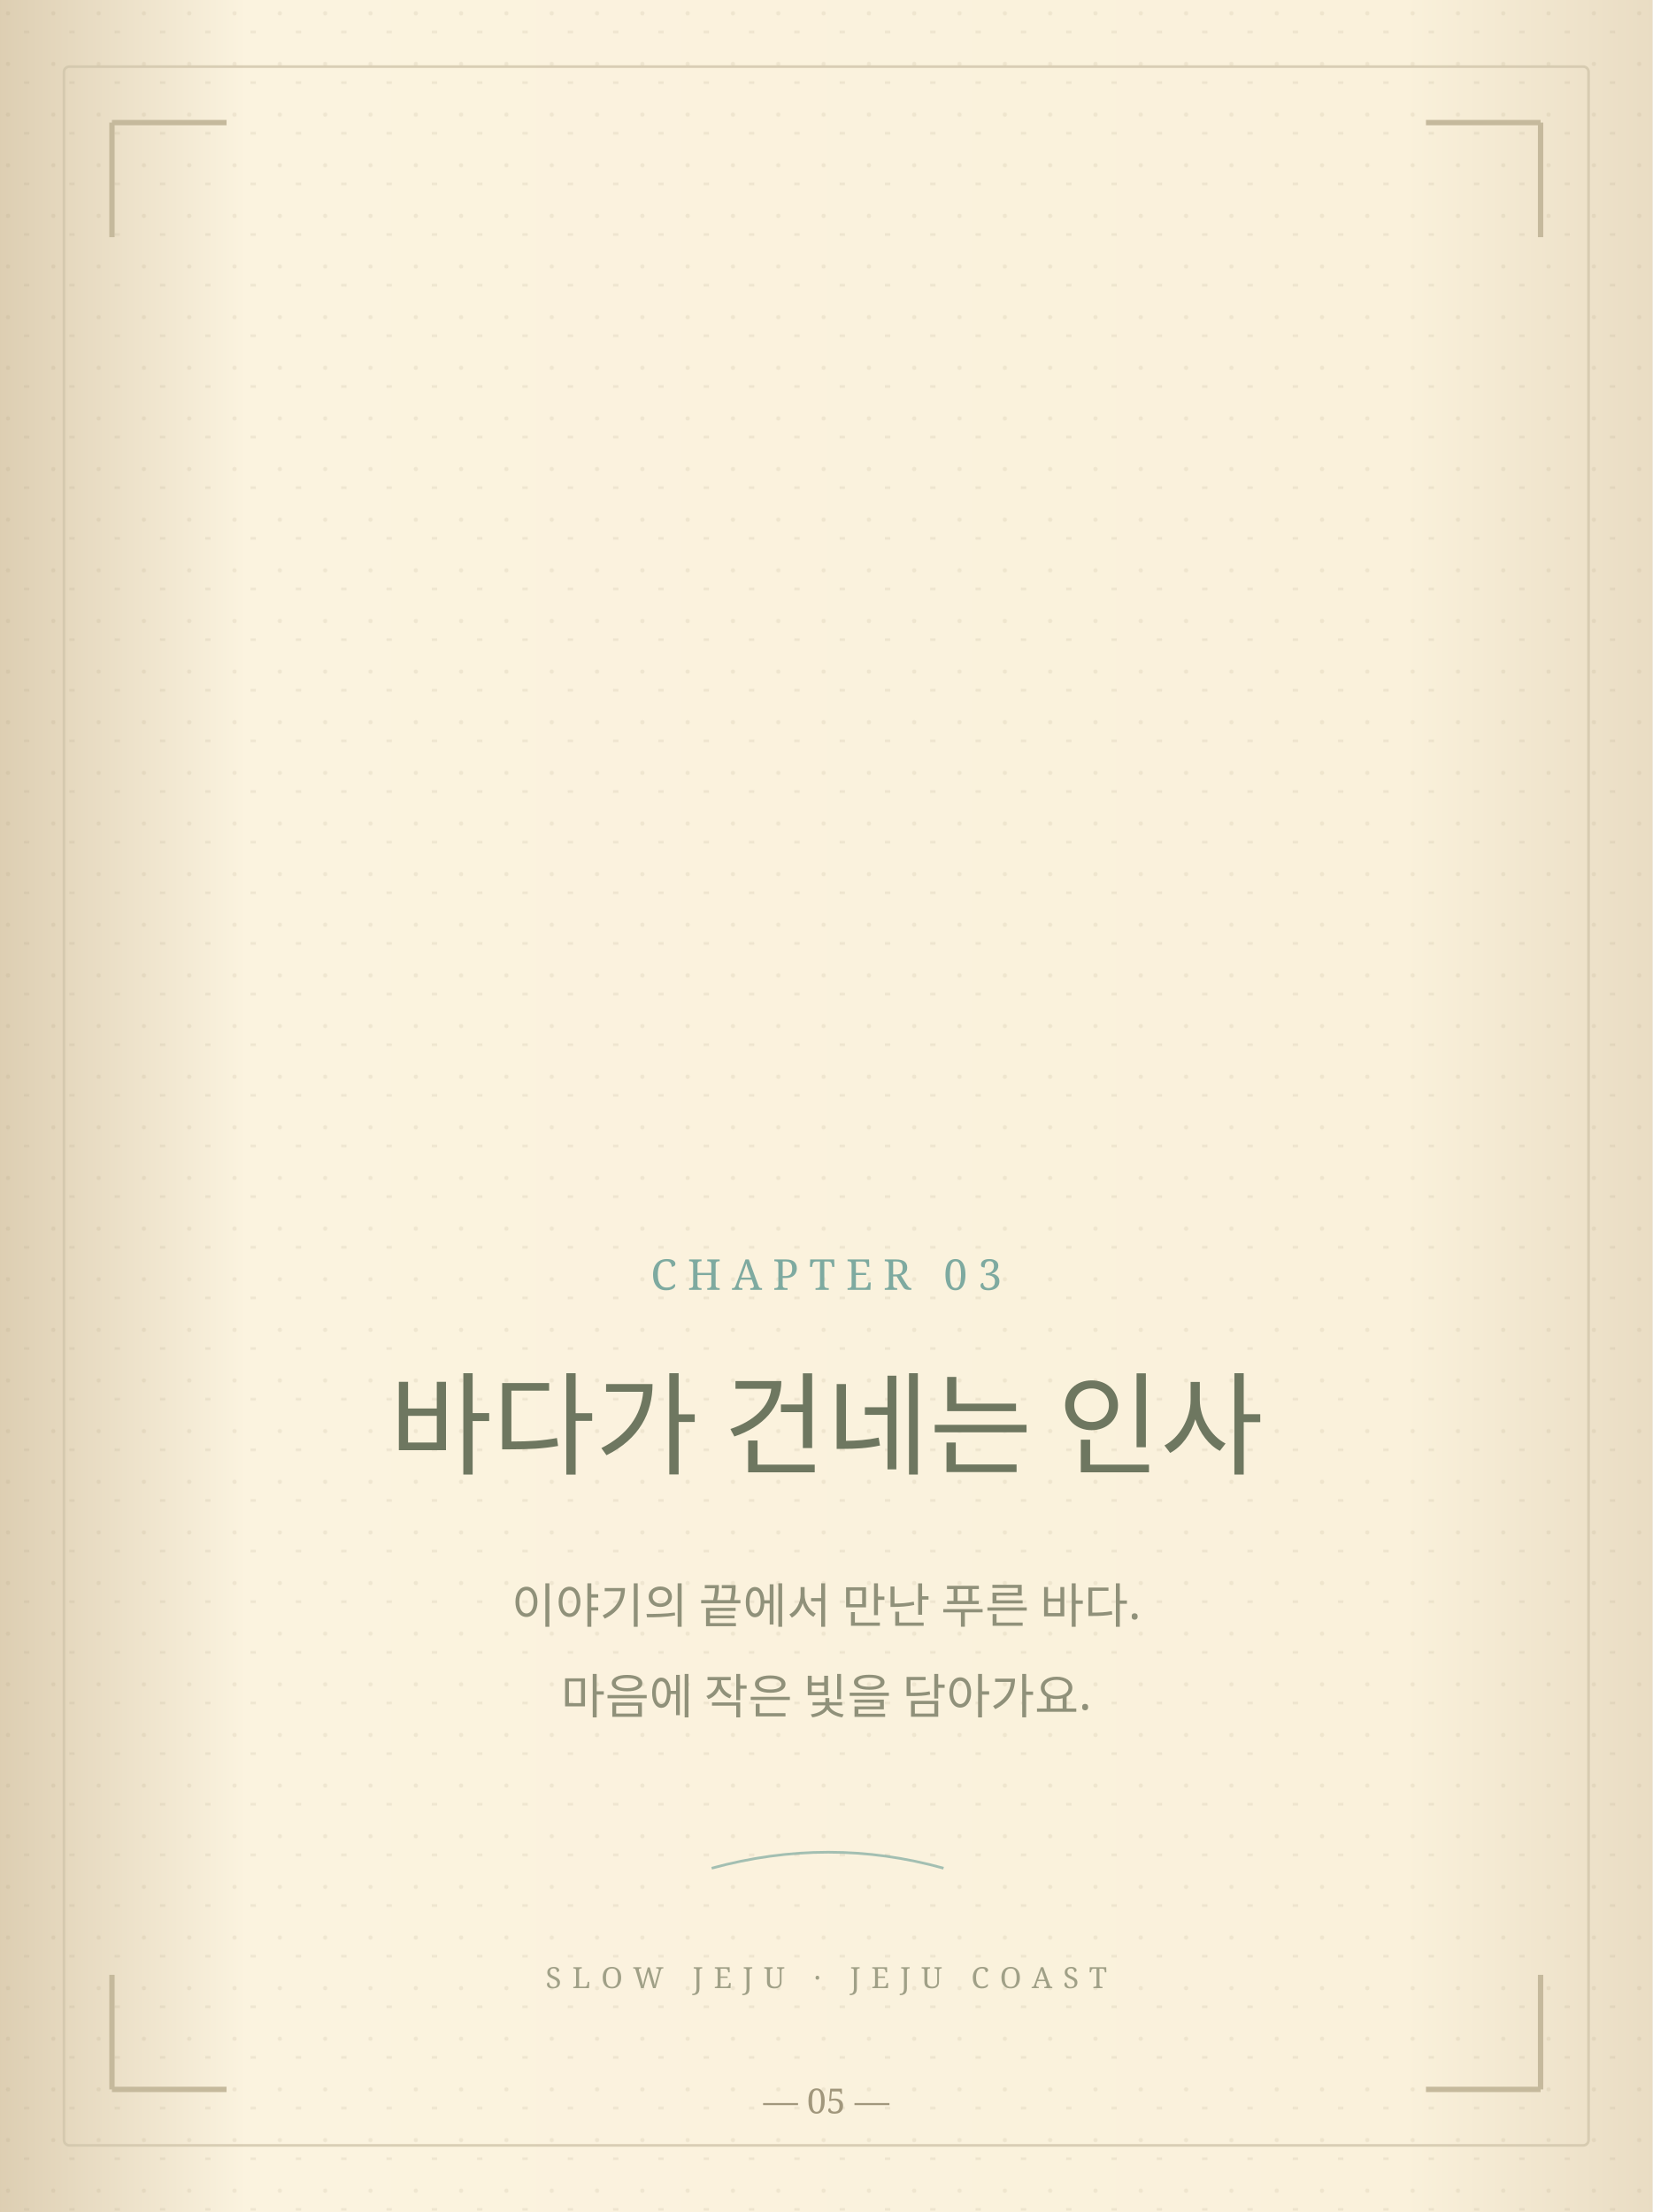
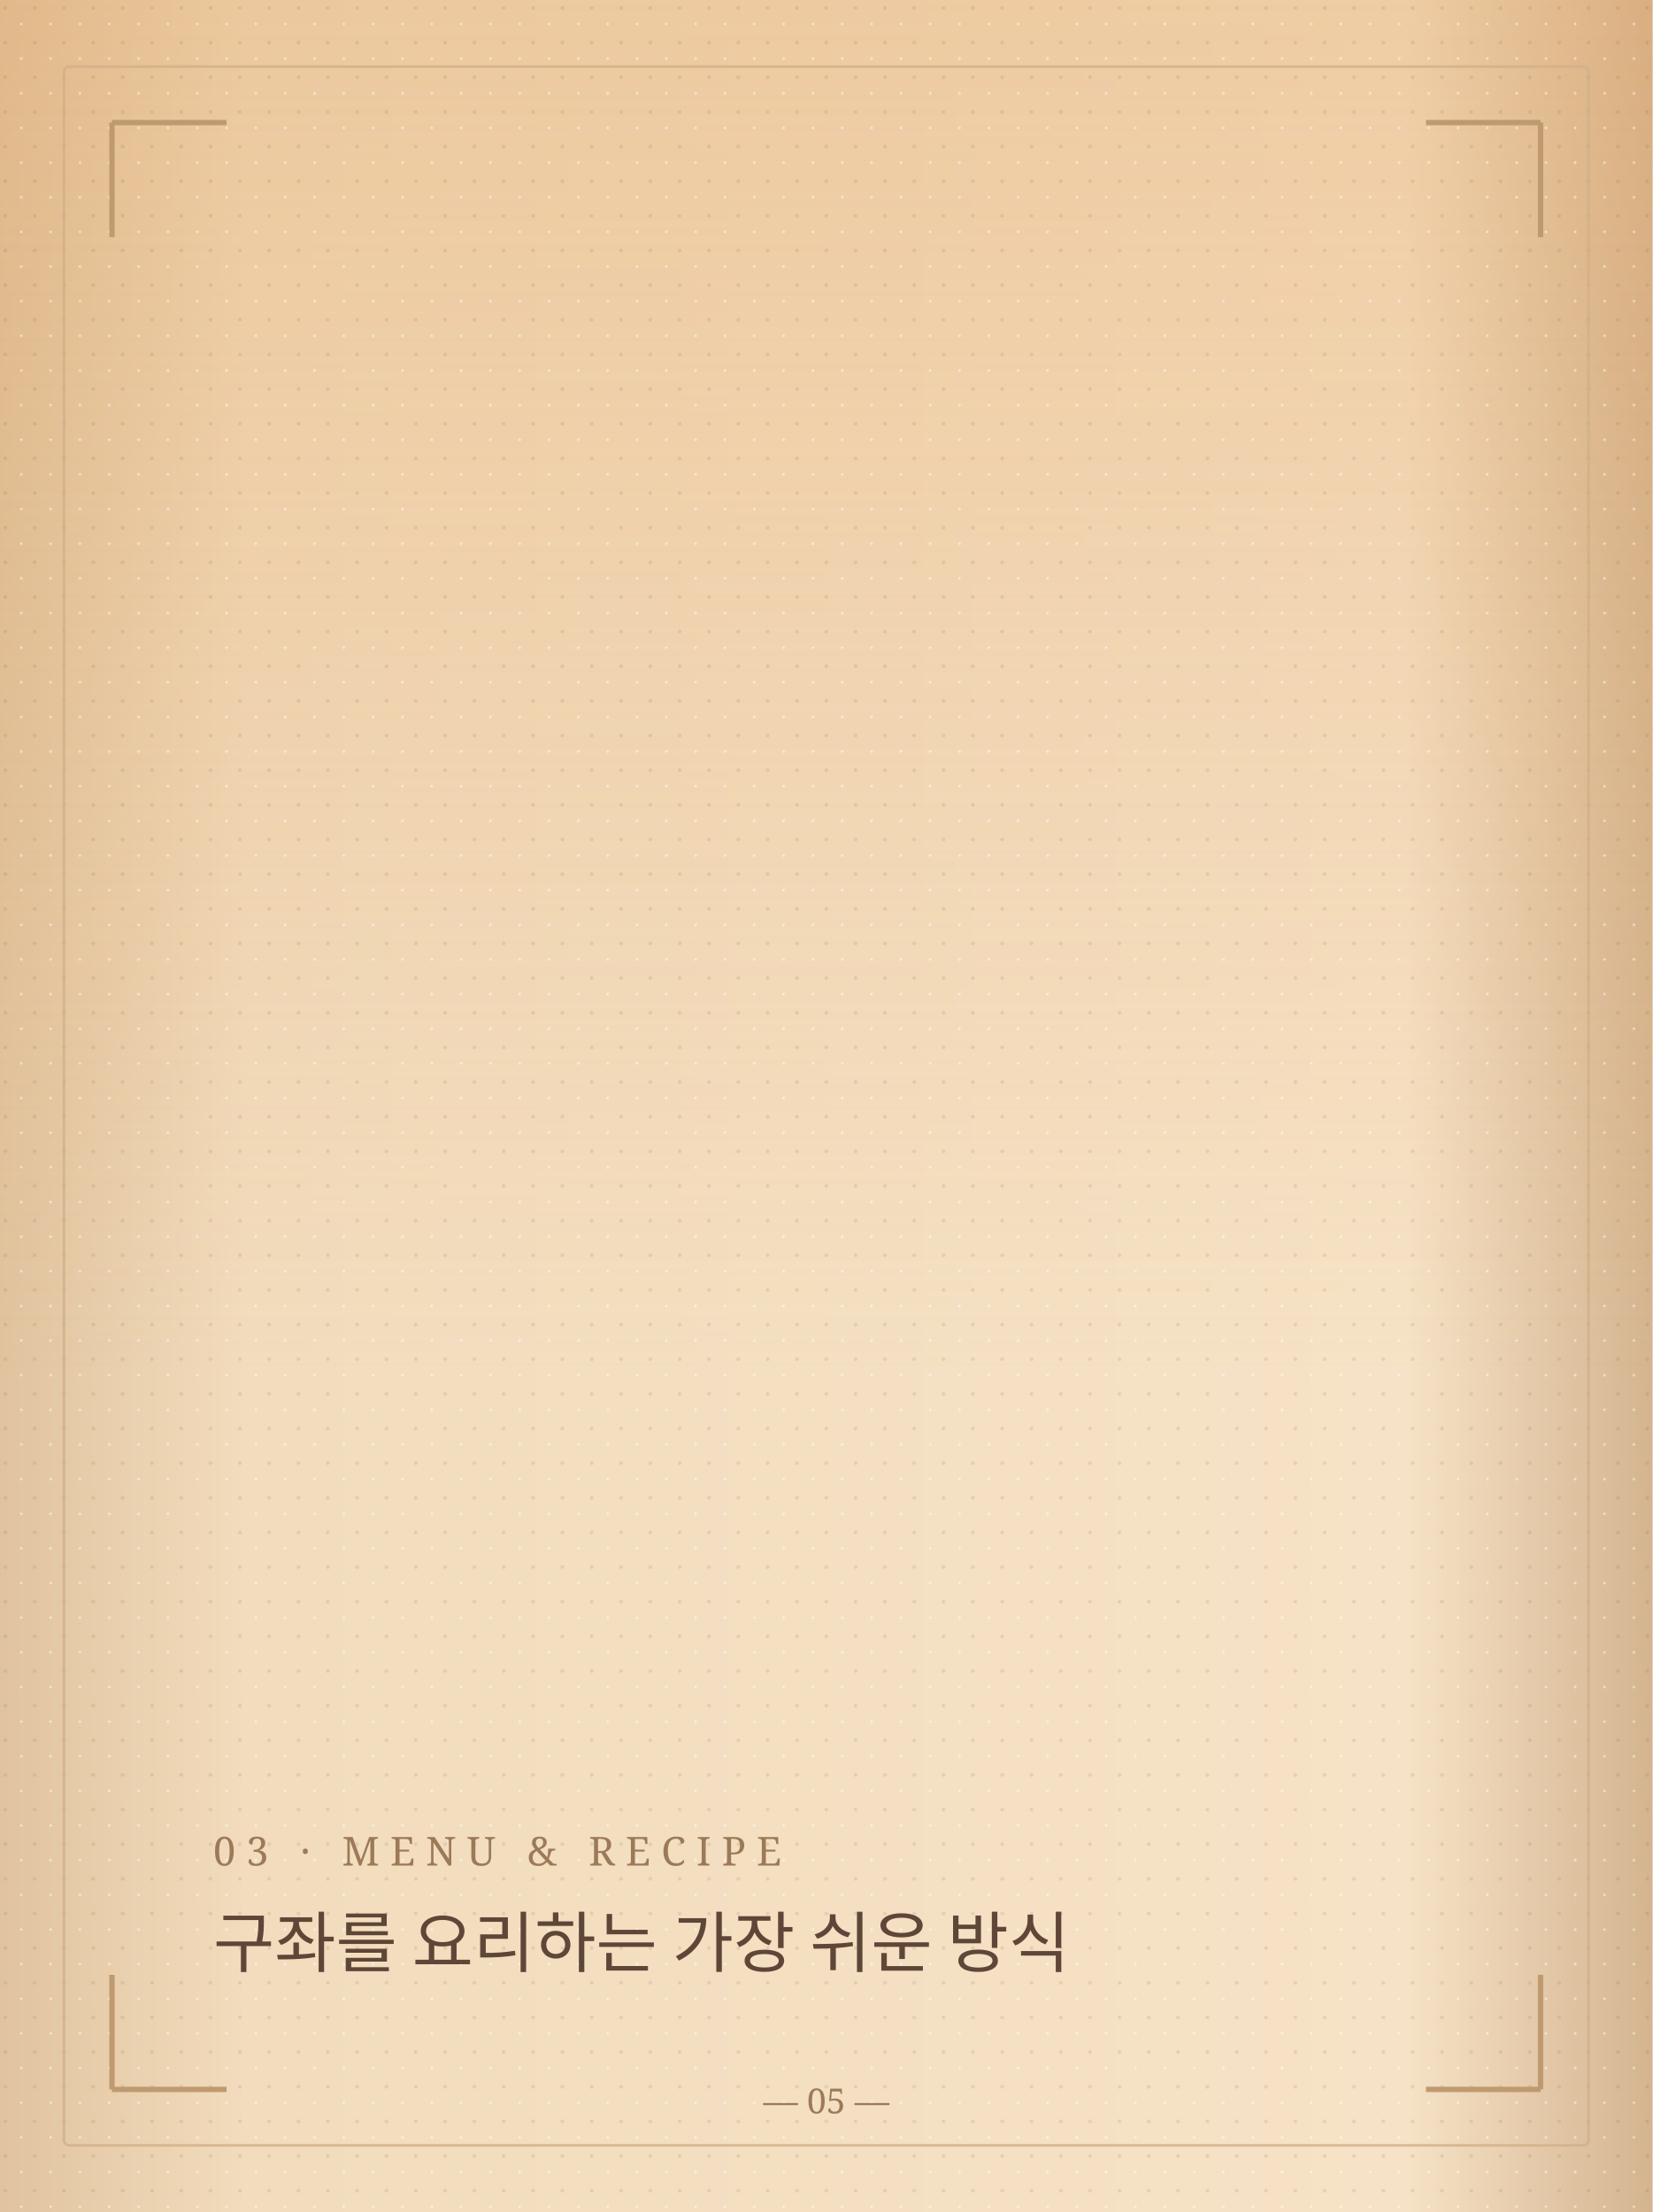
<svg xmlns="http://www.w3.org/2000/svg" width="620" height="830" viewBox="0 0 620 830">
  <defs>
-     <linearGradient id="g">
-       <stop stop-color="#ddceb2" />
-       <stop offset=".15" stop-color="#fbf3df" />
-       <stop offset=".85" stop-color="#faf1db" />
-       <stop offset="1" stop-color="#e9dcc3" />
-     </linearGradient>
-     <pattern id="grain" width="17" height="19" patternUnits="userSpaceOnUse">
-       <circle cx="3" cy="5" r=".8" fill="#9c8966" opacity=".12" />
-       <path d="M9 12h2" stroke="#a99c7f" opacity=".15" />
+     <pattern id="grain" width="11" height="13" patternUnits="userSpaceOnUse">
+       <circle cx="2" cy="3" r=".7" fill="#604d34" opacity=".12" />
+       <circle cx="8" cy="9" r=".5" fill="#fff" opacity=".5" />
    </pattern>
+     <style>.cut *{fill:#fff9e9!important;stroke:#fff9e9!important;stroke-width:22px!important;stroke-linejoin:round;stroke-linecap:round}</style>
  </defs>
+   <linearGradient id="g" x1="1" x2="0">
+     <stop stop-color="#d4b48f" />
+     <stop offset=".15" stop-color="#f6e2c6" />
+     <stop offset=".85" stop-color="#f2dcbd" />
+     <stop offset="1" stop-color="#e0c39e" />
+   </linearGradient>
+   <linearGradient id="w" x1="0" x2="0" y1="0" y2="1">
+     <stop stop-color="#e2a565" stop-opacity="0.36" />
+     <stop offset=".62" stop-color="#e2a565" stop-opacity="0" />
+   </linearGradient>
  <rect width="620" height="830" fill="url(#g)" />
+   <rect width="620" height="830" fill="url(#w)" />
  <rect width="620" height="830" fill="url(#grain)" />
-   <rect x="24" y="25" width="572" height="780" rx="2" stroke="#d1c6ab" fill="none" opacity=".8" />
-   <path d="M42 46h43M42 46v43M578 46h-43M578 46v43M42 784h43M42 784v-43M578 784h-43M578 784v-43" stroke="#c5b99c" stroke-width="2" fill="none" />
-   <text x="310" y="550" text-anchor="middle" font-family="Batang,serif" font-size="42" fill="#6e7760">바다가 건네는 인사</text>
-   <text x="310" y="484" text-anchor="middle" font-family="Georgia,serif" font-size="16" letter-spacing="4" fill="#7eaaa0">CHAPTER 03</text>
-   <text x="310" y="609" text-anchor="middle" font-family="Malgun Gothic,sans-serif" font-size="18" fill="#90917a">이야기의 끝에서 만난 푸른 바다.</text>
-   <text x="310" y="643" text-anchor="middle" font-family="Malgun Gothic,sans-serif" font-size="18" fill="#90917a">마음에 작은 빛을 담아가요.</text>
-   <path d="M267 701q44-12 87 0" stroke="#7eaaa0" fill="none" opacity=".7" />
-   <text x="310" y="746" text-anchor="middle" font-family="Georgia,serif" font-size="11" letter-spacing="4" fill="#a0a087">SLOW JEJU · JEJU COAST</text>
-   <text x="310" y="793" text-anchor="middle" font-family="Georgia,serif" font-size="13" fill="#a1977c">— 05 —</text>
+   <rect x="24" y="25" width="572" height="780" rx="2" stroke="#d1b089" fill="none" opacity=".8" />
+   <path d="M42 46h43M42 46v43M578 46h-43M578 46v43M42 784h43M42 784v-43M578 784h-43M578 784v-43" stroke="#bf9a70" stroke-width="2" fill="none" />
+   <text x="80" y="700" font-family="Georgia,serif" font-size="15" letter-spacing="4" fill="#9c7a58">03 · MENU &amp; RECIPE</text>
+   <text x="80" y="738" font-family="Gowun Batang,Batang,serif" font-size="25" fill="#5e4738">구좌를 요리하는 가장 쉬운 방식</text>
+   <text x="310" y="793" text-anchor="middle" font-family="Georgia,serif" font-size="13" fill="#9c7a58">— 05 —</text>
</svg>
